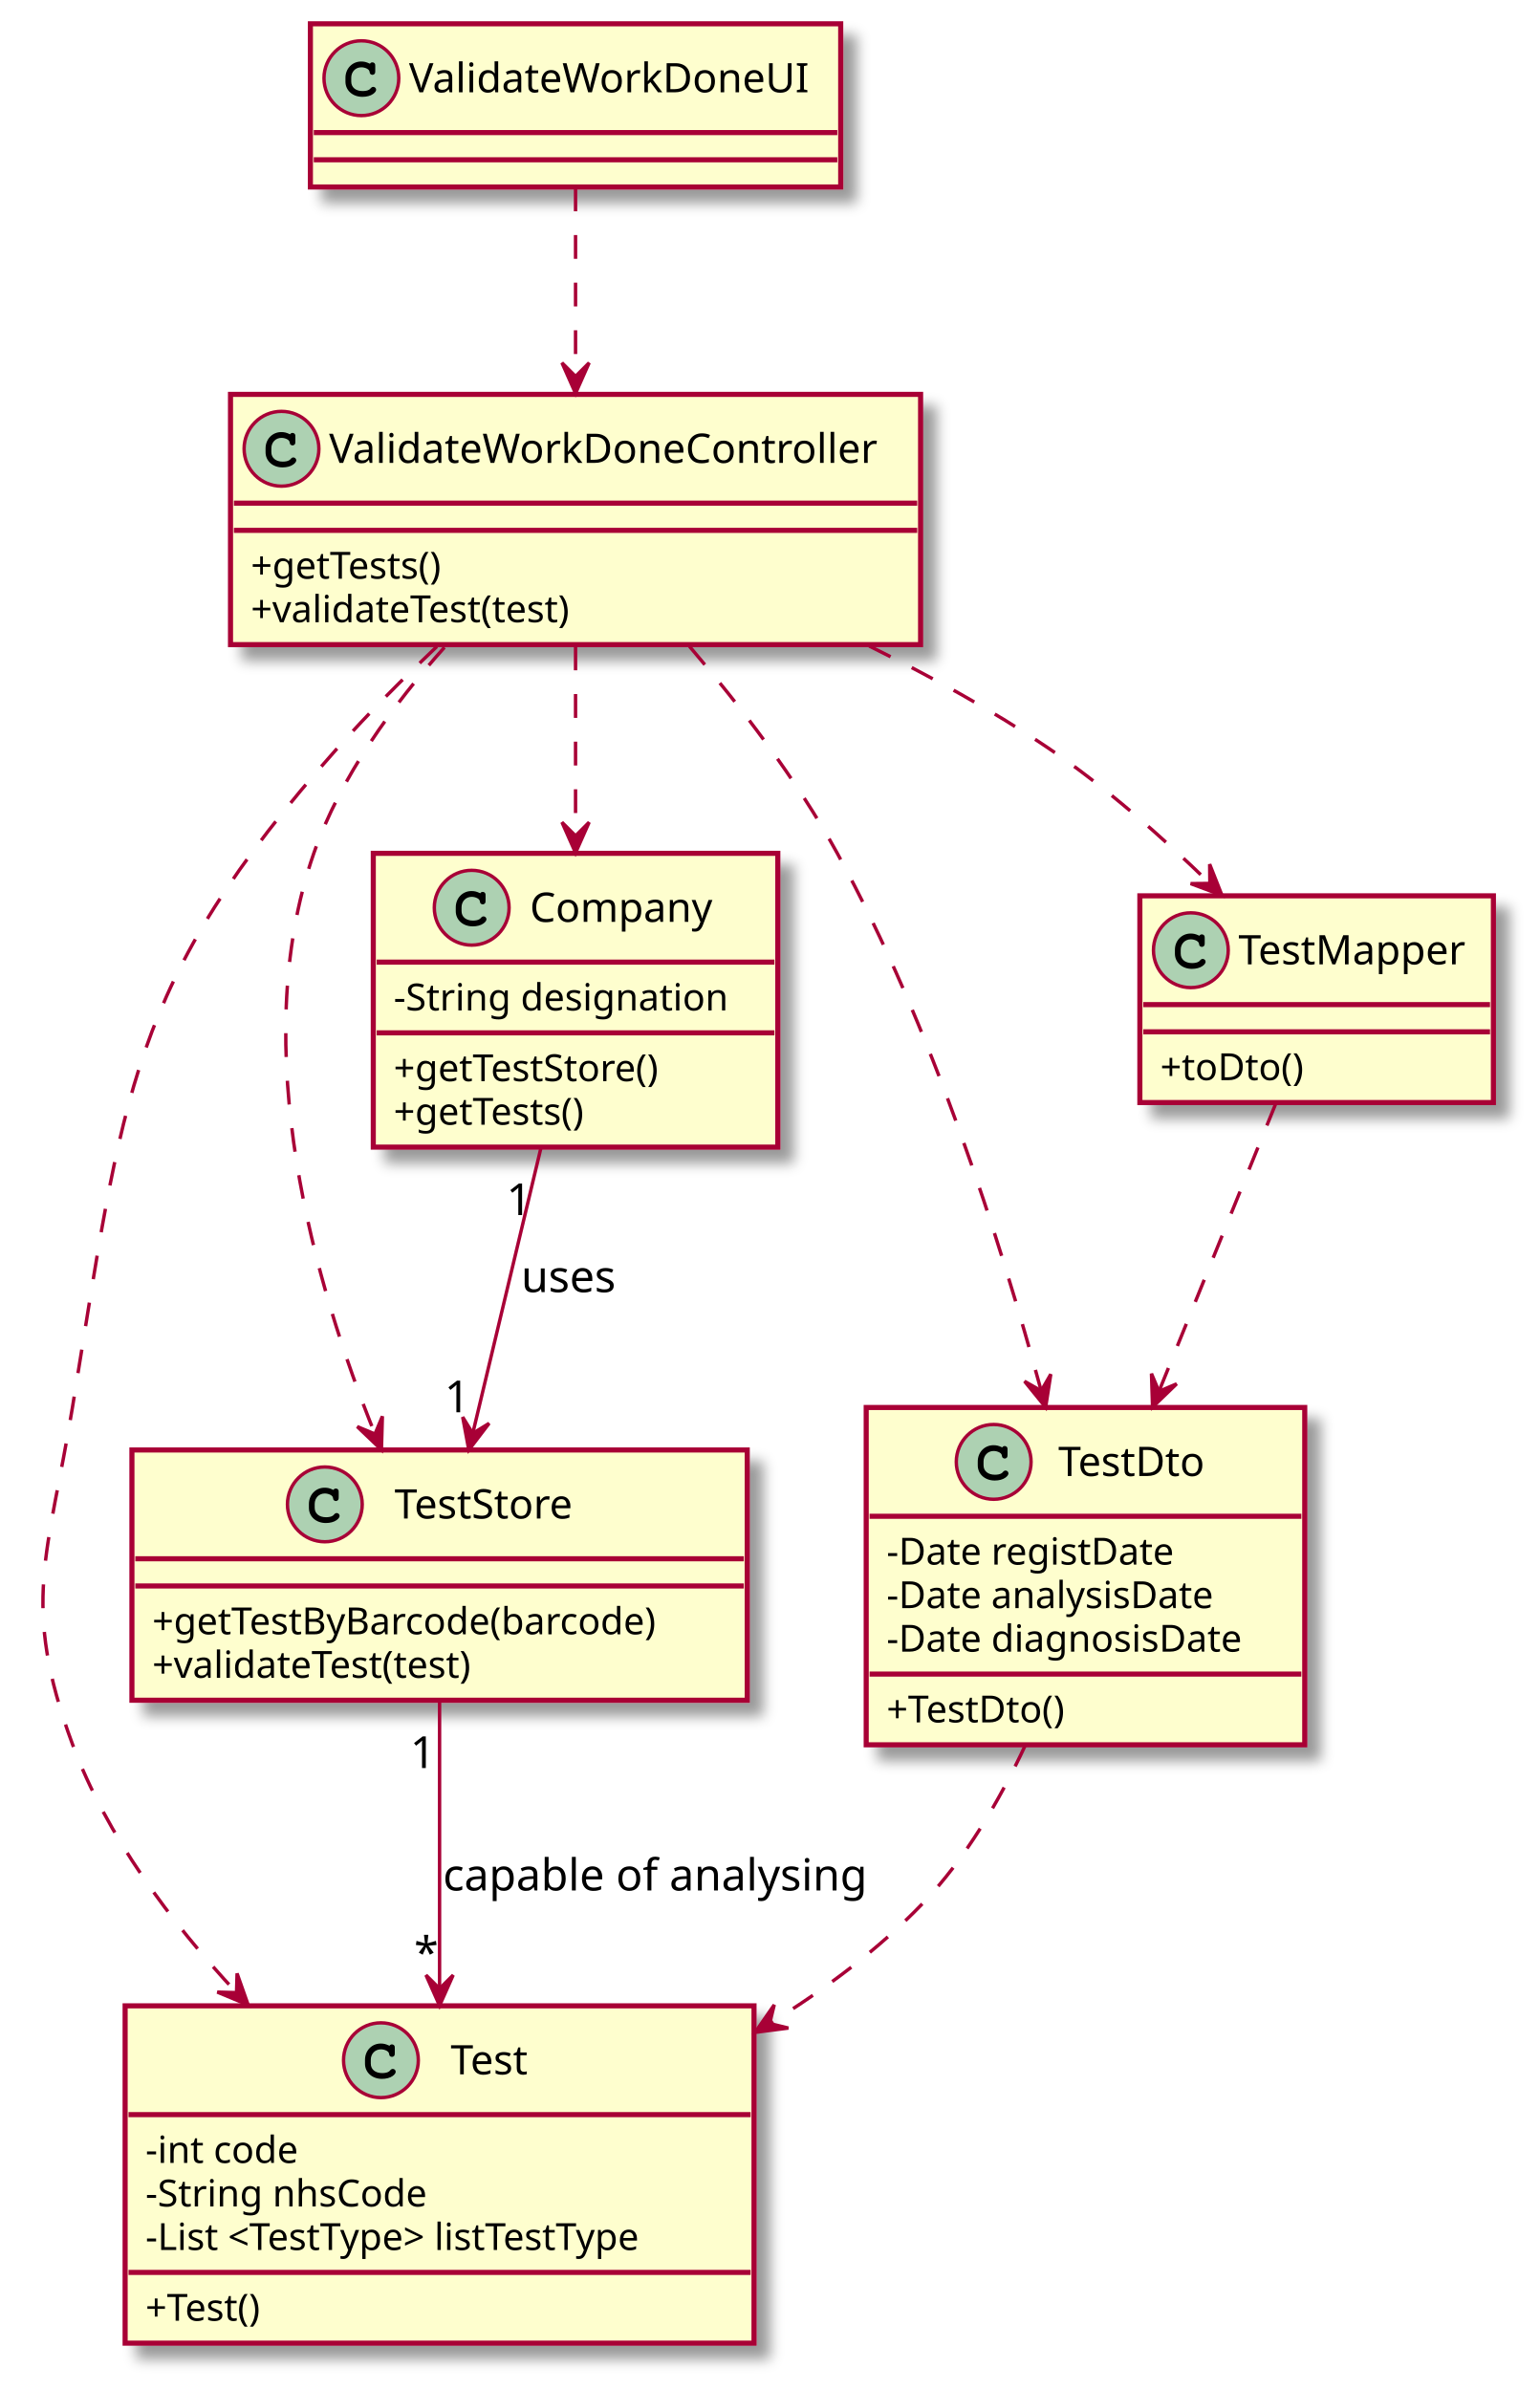
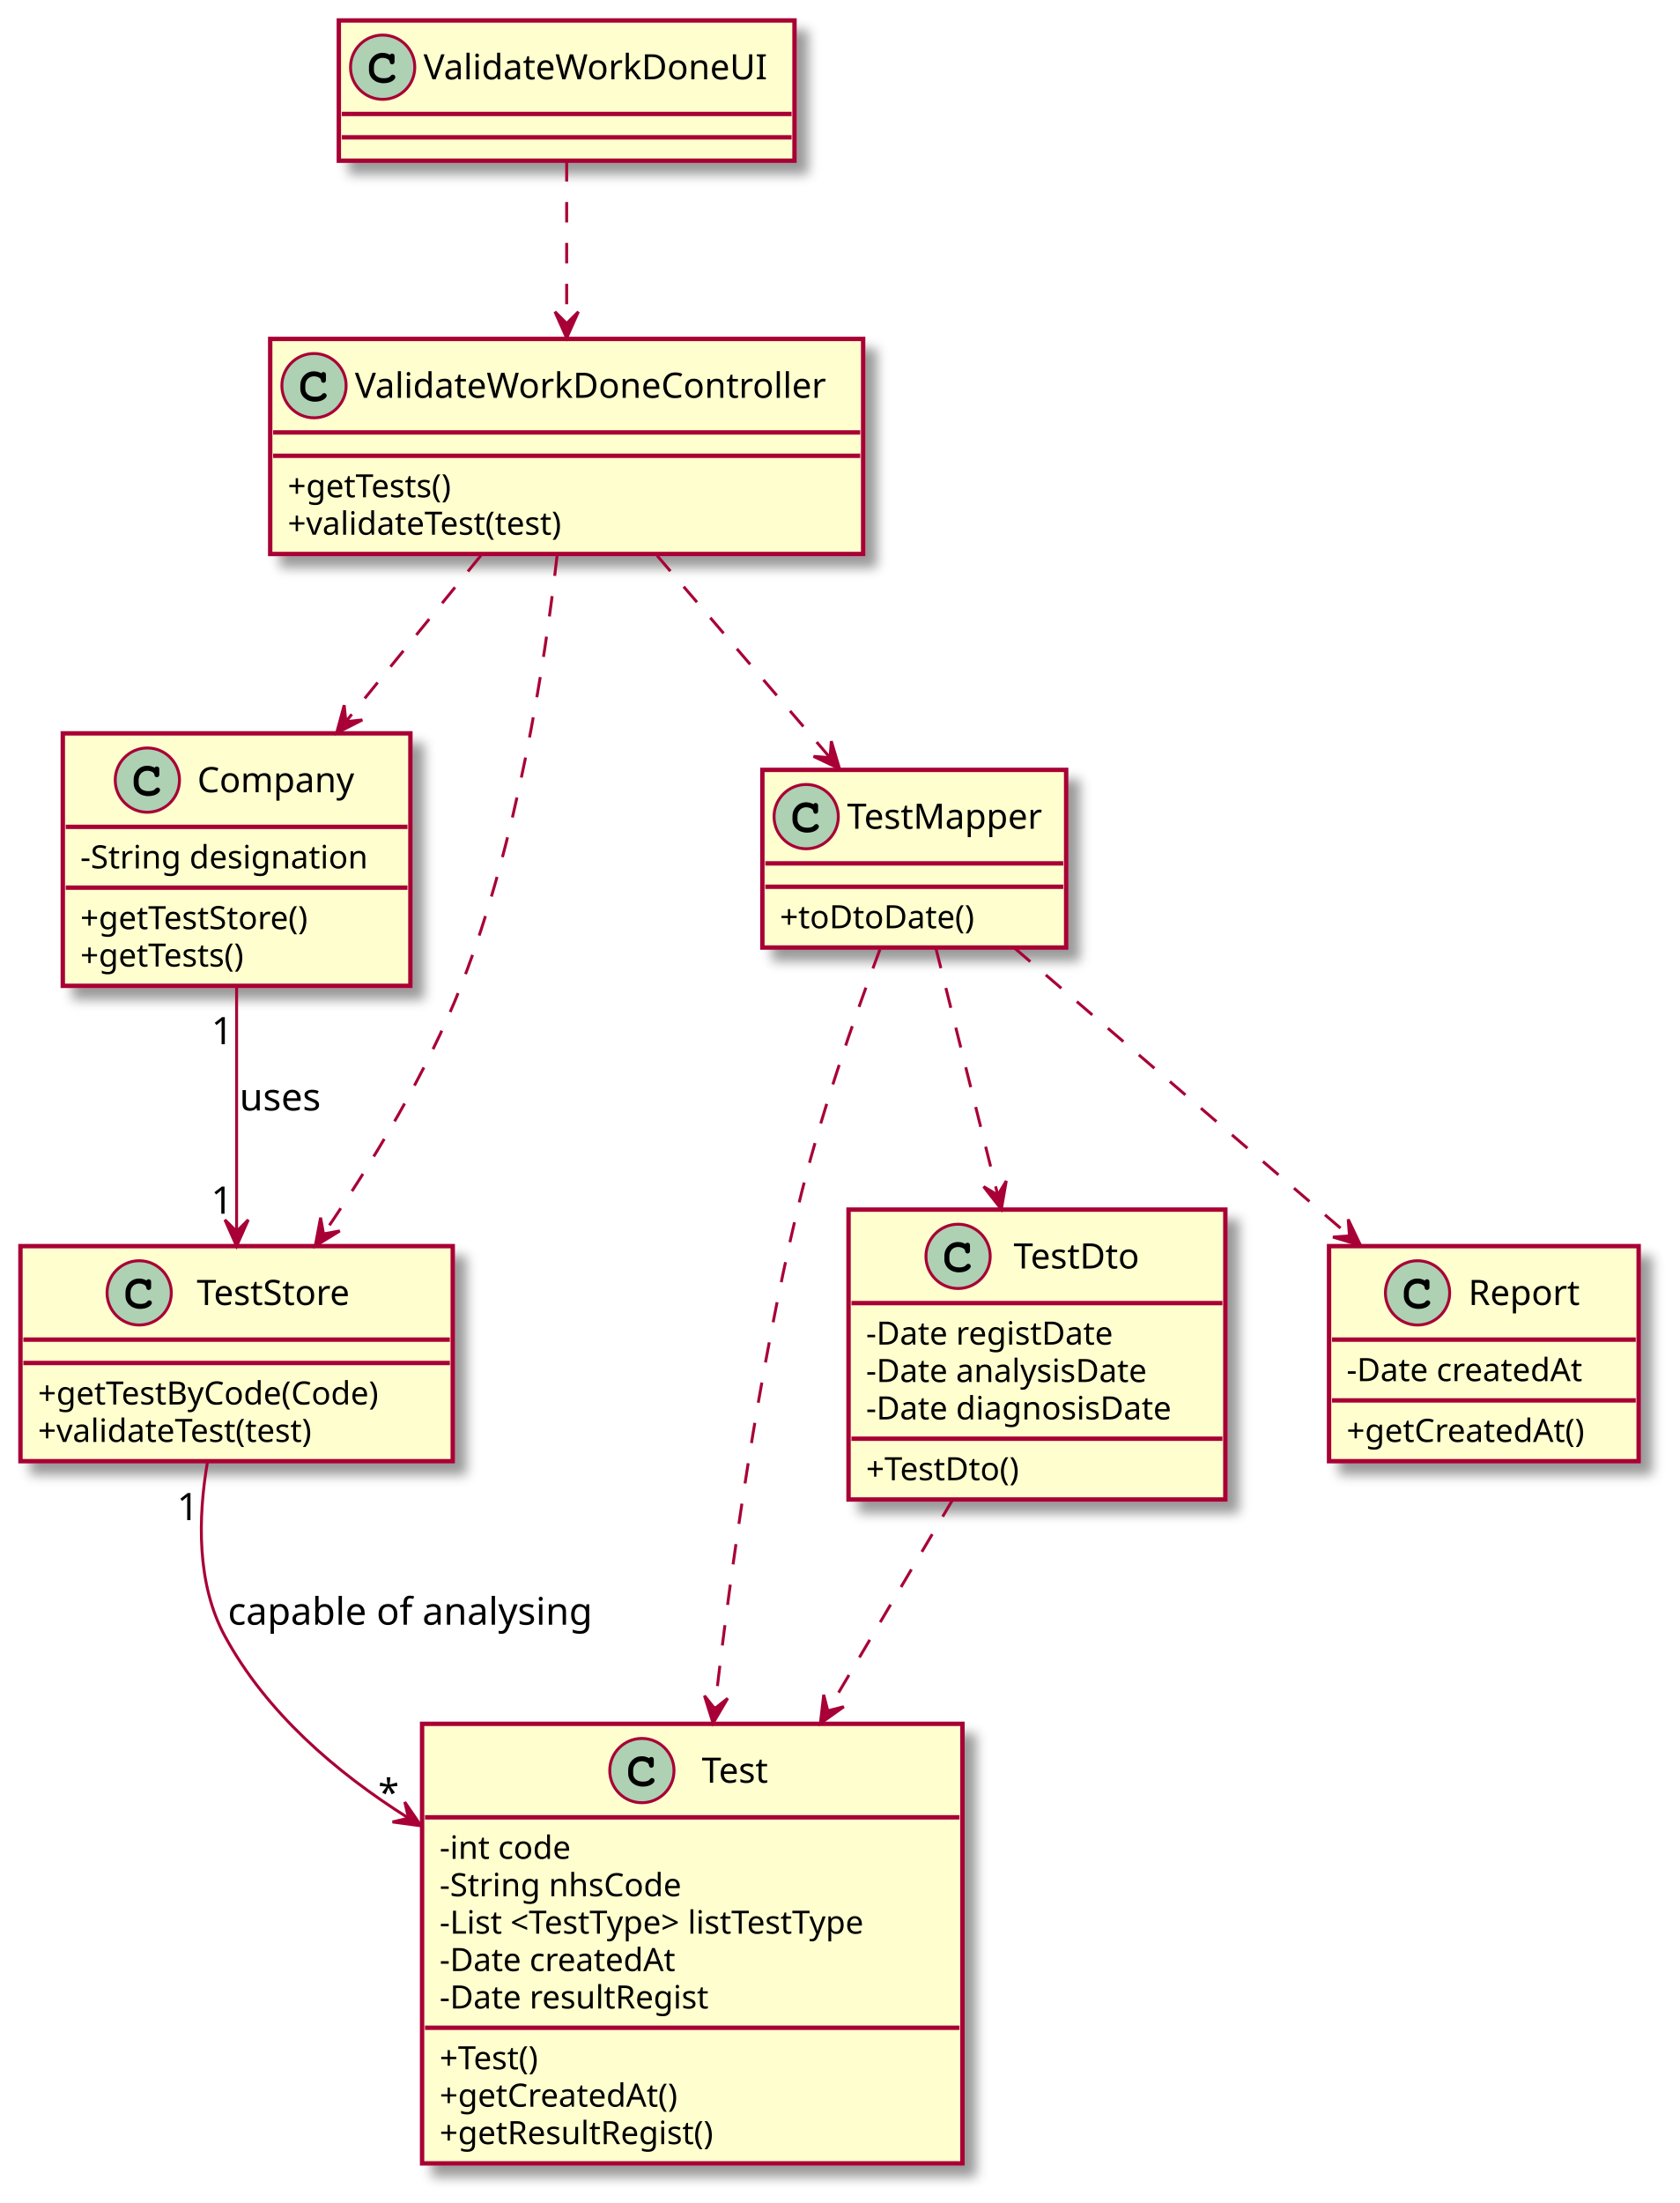
- <svg xmlns="http://www.w3.org/2000/svg" contentScriptType="application/ecmascript" contentStyleType="text/css" height="703px" preserveAspectRatio="none" style="width:453px;height:703px;background:#FFFFFF;" version="1.1" viewBox="0 0 453 703" width="453px" zoomAndPan="magnify">
+ <svg xmlns="http://www.w3.org/2000/svg" contentScriptType="application/ecmascript" contentStyleType="text/css" height="754px" preserveAspectRatio="none" style="width:575px;height:754px;background:#FFFFFF;" version="1.1" viewBox="0 0 575 754" width="575px" zoomAndPan="magnify">
  <defs>
-     <filter height="300%" id="f5a593q6m4ci5" width="300%" x="-1" y="-1">
+     <filter height="300%" id="fjktehwufck35" width="300%" x="-1" y="-1">
      <feGaussianBlur result="blurOut" stdDeviation="2.0" />
      <feColorMatrix in="blurOut" result="blurOut2" type="matrix" values="0 0 0 0 0 0 0 0 0 0 0 0 0 0 0 0 0 0 .4 0" />
      <feOffset dx="4.0" dy="4.0" in="blurOut2" result="blurOut3" />
      <feBlend in="SourceGraphic" in2="blurOut3" mode="normal" />
    </filter>
  </defs>
  <g>
-     <rect codeLine="3" fill="#FEFECE" filter="url(#f5a593q6m4ci5)" height="86.414" id="Company" style="stroke:#A80036;stroke-width:1.5;" width="119" x="109.806" y="251" />
-     <ellipse cx="138.756" cy="267" fill="#ADD1B2" rx="11" ry="11" style="stroke:#A80036;stroke-width:1.0;" />
-     <path d="M141.1,262.672 C140.162,262.234 139.569,262.094 138.694,262.094 C136.069,262.094 134.069,264.172 134.069,266.891 L134.069,268.016 C134.069,270.594 136.178,272.484 139.069,272.484 C140.287,272.484 141.444,272.188 142.194,271.641 C142.772,271.234 143.1,270.781 143.1,270.391 C143.1,269.938 142.709,269.547 142.24,269.547 C142.022,269.547 141.819,269.625 141.631,269.812 C141.178,270.297 141.178,270.297 140.99,270.391 C140.569,270.656 139.881,270.781 139.115,270.781 C137.069,270.781 135.772,269.688 135.772,267.984 L135.772,266.891 C135.772,265.109 137.022,263.797 138.756,263.797 C139.334,263.797 139.944,263.953 140.412,264.203 C140.897,264.484 141.069,264.703 141.162,265.109 C141.225,265.516 141.256,265.641 141.397,265.766 C141.537,265.906 141.772,266.016 141.99,266.016 C142.256,266.016 142.522,265.875 142.694,265.656 C142.803,265.5 142.834,265.312 142.834,264.891 L142.834,263.469 C142.834,263.031 142.819,262.906 142.725,262.75 C142.569,262.484 142.287,262.344 141.99,262.344 C141.694,262.344 141.49,262.438 141.272,262.75 L141.1,262.672 Z " fill="#000000" />
-     <text fill="#000000" font-family="sans-serif" font-size="12" lengthAdjust="spacing" textLength="56" x="155.856" y="271.154">Company</text>
-     <line style="stroke:#A80036;stroke-width:1.5;" x1="110.806" x2="227.806" y1="283" y2="283" />
-     <text fill="#000000" font-family="sans-serif" font-size="11" lengthAdjust="spacing" textLength="107" x="115.806" y="297.21">-String designation</text>
-     <line style="stroke:#A80036;stroke-width:1.5;" x1="110.806" x2="227.806" y1="303.805" y2="303.805" />
-     <text fill="#000000" font-family="sans-serif" font-size="11" lengthAdjust="spacing" textLength="92" x="115.806" y="318.015">+getTestStore()</text>
-     <text fill="#000000" font-family="sans-serif" font-size="11" lengthAdjust="spacing" textLength="67" x="115.806" y="330.82">+getTests()</text>
-     <rect codeLine="11" fill="#FEFECE" filter="url(#f5a593q6m4ci5)" height="99.219" id="Test" style="stroke:#A80036;stroke-width:1.5;" width="185" x="36.806" y="590" />
-     <ellipse cx="112.056" cy="606" fill="#ADD1B2" rx="11" ry="11" style="stroke:#A80036;stroke-width:1.0;" />
-     <path d="M114.4,601.672 C113.462,601.234 112.869,601.094 111.994,601.094 C109.369,601.094 107.369,603.172 107.369,605.891 L107.369,607.016 C107.369,609.594 109.478,611.484 112.369,611.484 C113.587,611.484 114.744,611.188 115.494,610.641 C116.072,610.234 116.4,609.781 116.4,609.391 C116.4,608.938 116.009,608.547 115.54,608.547 C115.322,608.547 115.119,608.625 114.931,608.812 C114.478,609.297 114.478,609.297 114.29,609.391 C113.869,609.656 113.181,609.781 112.415,609.781 C110.369,609.781 109.072,608.688 109.072,606.984 L109.072,605.891 C109.072,604.109 110.322,602.797 112.056,602.797 C112.634,602.797 113.244,602.953 113.712,603.203 C114.197,603.484 114.369,603.703 114.462,604.109 C114.525,604.516 114.556,604.641 114.697,604.766 C114.837,604.906 115.072,605.016 115.29,605.016 C115.556,605.016 115.822,604.875 115.994,604.656 C116.103,604.5 116.134,604.312 116.134,603.891 L116.134,602.469 C116.134,602.031 116.119,601.906 116.025,601.75 C115.869,601.484 115.587,601.344 115.29,601.344 C114.994,601.344 114.79,601.438 114.572,601.75 L114.4,601.672 Z " fill="#000000" />
-     <text fill="#000000" font-family="sans-serif" font-size="12" lengthAdjust="spacing" textLength="26" x="132.556" y="610.154">Test</text>
-     <line style="stroke:#A80036;stroke-width:1.5;" x1="37.806" x2="220.806" y1="622" y2="622" />
-     <text fill="#000000" font-family="sans-serif" font-size="11" lengthAdjust="spacing" textLength="50" x="42.806" y="636.21">-int code</text>
-     <text fill="#000000" font-family="sans-serif" font-size="11" lengthAdjust="spacing" textLength="91" x="42.806" y="649.015">-String nhsCode</text>
-     <text fill="#000000" font-family="sans-serif" font-size="11" lengthAdjust="spacing" textLength="173" x="42.806" y="661.82">-List &lt;TestType&gt; listTestType</text>
-     <line style="stroke:#A80036;stroke-width:1.5;" x1="37.806" x2="220.806" y1="668.414" y2="668.414" />
-     <text fill="#000000" font-family="sans-serif" font-size="11" lengthAdjust="spacing" textLength="42" x="42.806" y="682.625">+Test()</text>
-     <rect codeLine="18" fill="#FEFECE" filter="url(#f5a593q6m4ci5)" height="73.609" id="TestStore" style="stroke:#A80036;stroke-width:1.5;" width="181" x="38.806" y="426.5" />
-     <ellipse cx="95.556" cy="442.5" fill="#ADD1B2" rx="11" ry="11" style="stroke:#A80036;stroke-width:1.0;" />
-     <path d="M97.9,438.172 C96.962,437.734 96.369,437.594 95.494,437.594 C92.869,437.594 90.869,439.672 90.869,442.391 L90.869,443.516 C90.869,446.094 92.978,447.984 95.869,447.984 C97.087,447.984 98.244,447.688 98.994,447.141 C99.572,446.734 99.9,446.281 99.9,445.891 C99.9,445.438 99.509,445.047 99.04,445.047 C98.822,445.047 98.619,445.125 98.431,445.312 C97.978,445.797 97.978,445.797 97.79,445.891 C97.369,446.156 96.681,446.281 95.915,446.281 C93.869,446.281 92.572,445.188 92.572,443.484 L92.572,442.391 C92.572,440.609 93.822,439.297 95.556,439.297 C96.134,439.297 96.744,439.453 97.212,439.703 C97.697,439.984 97.869,440.203 97.962,440.609 C98.025,441.016 98.056,441.141 98.197,441.266 C98.337,441.406 98.572,441.516 98.79,441.516 C99.056,441.516 99.322,441.375 99.494,441.156 C99.603,441 99.634,440.812 99.634,440.391 L99.634,438.969 C99.634,438.531 99.619,438.406 99.525,438.25 C99.369,437.984 99.087,437.844 98.79,437.844 C98.494,437.844 98.29,437.938 98.072,438.25 L97.9,438.172 Z " fill="#000000" />
-     <text fill="#000000" font-family="sans-serif" font-size="12" lengthAdjust="spacing" textLength="59" x="116.056" y="446.654">TestStore</text>
-     <line style="stroke:#A80036;stroke-width:1.5;" x1="39.806" x2="218.806" y1="458.5" y2="458.5" />
-     <line style="stroke:#A80036;stroke-width:1.5;" x1="39.806" x2="218.806" y1="466.5" y2="466.5" />
-     <text fill="#000000" font-family="sans-serif" font-size="11" lengthAdjust="spacing" textLength="169" x="44.806" y="480.71">+getTestByBarcode(barcode)</text>
-     <text fill="#000000" font-family="sans-serif" font-size="11" lengthAdjust="spacing" textLength="110" x="44.806" y="493.515">+validateTest(test)</text>
-     <rect codeLine="24" fill="#FEFECE" filter="url(#f5a593q6m4ci5)" height="73.609" id="ValidateWorkDoneController" style="stroke:#A80036;stroke-width:1.5;" width="203" x="67.806" y="116" />
-     <ellipse cx="82.806" cy="132" fill="#ADD1B2" rx="11" ry="11" style="stroke:#A80036;stroke-width:1.0;" />
-     <path d="M85.15,127.672 C84.212,127.234 83.619,127.094 82.744,127.094 C80.119,127.094 78.119,129.172 78.119,131.891 L78.119,133.016 C78.119,135.594 80.228,137.484 83.119,137.484 C84.337,137.484 85.494,137.188 86.244,136.641 C86.822,136.234 87.15,135.781 87.15,135.391 C87.15,134.938 86.759,134.547 86.29,134.547 C86.072,134.547 85.869,134.625 85.681,134.812 C85.228,135.297 85.228,135.297 85.04,135.391 C84.619,135.656 83.931,135.781 83.165,135.781 C81.119,135.781 79.822,134.688 79.822,132.984 L79.822,131.891 C79.822,130.109 81.072,128.797 82.806,128.797 C83.384,128.797 83.994,128.953 84.462,129.203 C84.947,129.484 85.119,129.703 85.212,130.109 C85.275,130.516 85.306,130.641 85.447,130.766 C85.587,130.906 85.822,131.016 86.04,131.016 C86.306,131.016 86.572,130.875 86.744,130.656 C86.853,130.5 86.884,130.312 86.884,129.891 L86.884,128.469 C86.884,128.031 86.869,127.906 86.775,127.75 C86.619,127.484 86.337,127.344 86.04,127.344 C85.744,127.344 85.54,127.438 85.322,127.75 L85.15,127.672 Z " fill="#000000" />
-     <text fill="#000000" font-family="sans-serif" font-size="12" lengthAdjust="spacing" textLength="171" x="96.806" y="136.154">ValidateWorkDoneController</text>
-     <line style="stroke:#A80036;stroke-width:1.5;" x1="68.806" x2="269.806" y1="148" y2="148" />
-     <line style="stroke:#A80036;stroke-width:1.5;" x1="68.806" x2="269.806" y1="156" y2="156" />
-     <text fill="#000000" font-family="sans-serif" font-size="11" lengthAdjust="spacing" textLength="67" x="73.806" y="170.21">+getTests()</text>
-     <text fill="#000000" font-family="sans-serif" font-size="11" lengthAdjust="spacing" textLength="110" x="73.806" y="183.015">+validateTest(test)</text>
-     <rect codeLine="29" fill="#FEFECE" filter="url(#f5a593q6m4ci5)" height="48" id="ValidateWorkDoneUI" style="stroke:#A80036;stroke-width:1.5;" width="156" x="91.306" y="7" />
-     <ellipse cx="106.306" cy="23" fill="#ADD1B2" rx="11" ry="11" style="stroke:#A80036;stroke-width:1.0;" />
-     <path d="M108.65,18.672 C107.712,18.234 107.119,18.094 106.244,18.094 C103.619,18.094 101.619,20.172 101.619,22.891 L101.619,24.016 C101.619,26.594 103.728,28.484 106.619,28.484 C107.837,28.484 108.994,28.188 109.744,27.641 C110.322,27.234 110.65,26.781 110.65,26.391 C110.65,25.938 110.259,25.547 109.79,25.547 C109.572,25.547 109.369,25.625 109.181,25.812 C108.728,26.297 108.728,26.297 108.54,26.391 C108.119,26.656 107.431,26.781 106.665,26.781 C104.619,26.781 103.322,25.688 103.322,23.984 L103.322,22.891 C103.322,21.109 104.572,19.797 106.306,19.797 C106.884,19.797 107.494,19.953 107.962,20.203 C108.447,20.484 108.619,20.703 108.712,21.109 C108.775,21.516 108.806,21.641 108.947,21.766 C109.087,21.906 109.322,22.016 109.54,22.016 C109.806,22.016 110.072,21.875 110.244,21.656 C110.353,21.5 110.384,21.312 110.384,20.891 L110.384,19.469 C110.384,19.031 110.369,18.906 110.275,18.75 C110.119,18.484 109.837,18.344 109.54,18.344 C109.244,18.344 109.04,18.438 108.822,18.75 L108.65,18.672 Z " fill="#000000" />
-     <text fill="#000000" font-family="sans-serif" font-size="12" lengthAdjust="spacing" textLength="124" x="120.306" y="27.154">ValidateWorkDoneUI</text>
-     <line style="stroke:#A80036;stroke-width:1.5;" x1="92.306" x2="246.306" y1="39" y2="39" />
-     <line style="stroke:#A80036;stroke-width:1.5;" x1="92.306" x2="246.306" y1="47" y2="47" />
-     <rect codeLine="33" fill="#FEFECE" filter="url(#f5a593q6m4ci5)" height="60.805" id="TestMapper" style="stroke:#A80036;stroke-width:1.5;" width="104" x="335.306" y="263.5" />
-     <ellipse cx="350.306" cy="279.5" fill="#ADD1B2" rx="11" ry="11" style="stroke:#A80036;stroke-width:1.0;" />
-     <path d="M352.65,275.172 C351.712,274.734 351.119,274.594 350.244,274.594 C347.619,274.594 345.619,276.672 345.619,279.391 L345.619,280.516 C345.619,283.094 347.728,284.984 350.619,284.984 C351.837,284.984 352.994,284.688 353.744,284.141 C354.322,283.734 354.65,283.281 354.65,282.891 C354.65,282.438 354.259,282.047 353.791,282.047 C353.572,282.047 353.369,282.125 353.181,282.312 C352.728,282.797 352.728,282.797 352.541,282.891 C352.119,283.156 351.431,283.281 350.666,283.281 C348.619,283.281 347.322,282.188 347.322,280.484 L347.322,279.391 C347.322,277.609 348.572,276.297 350.306,276.297 C350.884,276.297 351.494,276.453 351.962,276.703 C352.447,276.984 352.619,277.203 352.712,277.609 C352.775,278.016 352.806,278.141 352.947,278.266 C353.087,278.406 353.322,278.516 353.541,278.516 C353.806,278.516 354.072,278.375 354.244,278.156 C354.353,278 354.384,277.812 354.384,277.391 L354.384,275.969 C354.384,275.531 354.369,275.406 354.275,275.25 C354.119,274.984 353.837,274.844 353.541,274.844 C353.244,274.844 353.041,274.938 352.822,275.25 L352.65,275.172 Z " fill="#000000" />
-     <text fill="#000000" font-family="sans-serif" font-size="12" lengthAdjust="spacing" textLength="72" x="364.306" y="283.654">TestMapper</text>
-     <line style="stroke:#A80036;stroke-width:1.5;" x1="336.306" x2="438.306" y1="295.5" y2="295.5" />
-     <line style="stroke:#A80036;stroke-width:1.5;" x1="336.306" x2="438.306" y1="303.5" y2="303.5" />
-     <text fill="#000000" font-family="sans-serif" font-size="11" lengthAdjust="spacing" textLength="48" x="341.306" y="317.71">+toDto()</text>
-     <rect codeLine="37" fill="#FEFECE" filter="url(#f5a593q6m4ci5)" height="99.219" id="TestDto" style="stroke:#A80036;stroke-width:1.5;" width="129" x="254.806" y="414" />
-     <ellipse cx="292.306" cy="430" fill="#ADD1B2" rx="11" ry="11" style="stroke:#A80036;stroke-width:1.0;" />
-     <path d="M294.65,425.672 C293.712,425.234 293.119,425.094 292.244,425.094 C289.619,425.094 287.619,427.172 287.619,429.891 L287.619,431.016 C287.619,433.594 289.728,435.484 292.619,435.484 C293.837,435.484 294.994,435.188 295.744,434.641 C296.322,434.234 296.65,433.781 296.65,433.391 C296.65,432.938 296.259,432.547 295.791,432.547 C295.572,432.547 295.369,432.625 295.181,432.812 C294.728,433.297 294.728,433.297 294.541,433.391 C294.119,433.656 293.431,433.781 292.666,433.781 C290.619,433.781 289.322,432.688 289.322,430.984 L289.322,429.891 C289.322,428.109 290.572,426.797 292.306,426.797 C292.884,426.797 293.494,426.953 293.962,427.203 C294.447,427.484 294.619,427.703 294.712,428.109 C294.775,428.516 294.806,428.641 294.947,428.766 C295.087,428.906 295.322,429.016 295.541,429.016 C295.806,429.016 296.072,428.875 296.244,428.656 C296.353,428.5 296.384,428.312 296.384,427.891 L296.384,426.469 C296.384,426.031 296.369,425.906 296.275,425.75 C296.119,425.484 295.837,425.344 295.541,425.344 C295.244,425.344 295.041,425.438 294.822,425.75 L294.65,425.672 Z " fill="#000000" />
-     <text fill="#000000" font-family="sans-serif" font-size="12" lengthAdjust="spacing" textLength="47" x="311.306" y="434.154">TestDto</text>
-     <line style="stroke:#A80036;stroke-width:1.5;" x1="255.806" x2="382.806" y1="446" y2="446" />
-     <text fill="#000000" font-family="sans-serif" font-size="11" lengthAdjust="spacing" textLength="96" x="260.806" y="460.21">-Date registDate</text>
-     <text fill="#000000" font-family="sans-serif" font-size="11" lengthAdjust="spacing" textLength="110" x="260.806" y="473.015">-Date analysisDate</text>
-     <text fill="#000000" font-family="sans-serif" font-size="11" lengthAdjust="spacing" textLength="117" x="260.806" y="485.82">-Date diagnosisDate</text>
-     <line style="stroke:#A80036;stroke-width:1.5;" x1="255.806" x2="382.806" y1="492.414" y2="492.414" />
-     <text fill="#000000" font-family="sans-serif" font-size="11" lengthAdjust="spacing" textLength="62" x="260.806" y="506.625">+TestDto()</text>
-     <path codeLine="45" d="M169.306,55.137 C169.306,70.825 169.306,92.003 169.306,110.555 " fill="none" id="ValidateWorkDoneUI-to-ValidateWorkDoneController" style="stroke:#A80036;stroke-width:1.0;stroke-dasharray:7.0,7.0;" />
-     <polygon fill="#A80036" points="169.306,115.711,173.306,106.711,169.306,110.711,165.306,106.711,169.306,115.711" style="stroke:#A80036;stroke-width:1.0;" />
-     <path codeLine="46" d="M130.743,190.416 C115.683,207.235 100.163,228.464 92.306,251 C72.295,308.394 92.787,378.48 110.304,421.805 " fill="none" id="ValidateWorkDoneController-to-TestStore" style="stroke:#A80036;stroke-width:1.0;stroke-dasharray:7.0,7.0;" />
-     <polygon fill="#A80036" points="112.205,426.432,112.485,416.587,110.305,421.807,105.085,419.627,112.205,426.432" style="stroke:#A80036;stroke-width:1.0;" />
-     <path codeLine="47" d="M169.306,190.158 C169.306,207.142 169.306,227.609 169.306,245.797 " fill="none" id="ValidateWorkDoneController-to-Company" style="stroke:#A80036;stroke-width:1.0;stroke-dasharray:7.0,7.0;" />
-     <polygon fill="#A80036" points="169.306,250.861,173.306,241.861,169.306,245.861,165.306,241.861,169.306,250.861" style="stroke:#A80036;stroke-width:1.0;" />
-     <path codeLine="48" d="M255.713,190.032 C273.658,198.877 292.041,209.001 308.306,220 C325.132,231.379 341.922,246.268 355.669,259.629 " fill="none" id="ValidateWorkDoneController-to-TestMapper" style="stroke:#A80036;stroke-width:1.0;stroke-dasharray:7.0,7.0;" />
-     <polygon fill="#A80036" points="359.463,263.353,355.842,254.194,355.895,259.851,350.238,259.903,359.463,263.353" style="stroke:#A80036;stroke-width:1.0;" />
-     <path codeLine="49" d="M202.83,190.133 C217.67,207.544 234.416,229.32 246.306,251 C274.095,301.667 294.238,364.871 306.238,408.93 " fill="none" id="ValidateWorkDoneController-to-TestDto" style="stroke:#A80036;stroke-width:1.0;stroke-dasharray:7.0,7.0;" />
-     <polygon fill="#A80036" points="307.589,413.937,309.106,404.206,306.286,409.11,301.382,406.29,307.589,413.937" style="stroke:#A80036;stroke-width:1.0;" />
-     <path codeLine="50" d="M128.495,190.182 C118.601,199.567 108.294,209.887 99.306,220 C37.572,289.462 36.361,322.297 21.306,414 C14.178,457.419 6,471.748 21.306,513 C31.379,540.147 50.246,565.361 69.427,585.96 " fill="none" id="ValidateWorkDoneController-to-Test" style="stroke:#A80036;stroke-width:1.0;stroke-dasharray:7.0,7.0;" />
-     <polygon fill="#A80036" points="73.01,589.752,69.736,580.463,69.576,586.118,63.921,585.958,73.01,589.752" style="stroke:#A80036;stroke-width:1.0;" />
-     <path codeLine="51" d="M375.305,324.56 C365.826,347.91 352.349,381.108 340.991,409.084 " fill="none" id="TestMapper-to-TestDto" style="stroke:#A80036;stroke-width:1.0;stroke-dasharray:7.0,7.0;" />
-     <polygon fill="#A80036" points="339.042,413.884,346.135,407.05,340.924,409.251,338.723,404.04,339.042,413.884" style="stroke:#A80036;stroke-width:1.0;" />
-     <path codeLine="52" d="M301.656,513.258 C294.102,529.475 284.038,546.757 271.306,560 C258.457,573.364 242.83,585.044 226.702,595.024 " fill="none" id="TestDto-to-Test" style="stroke:#A80036;stroke-width:1.0;stroke-dasharray:7.0,7.0;" />
-     <polygon fill="#A80036" points="222.141,597.794,231.91,596.54,226.415,595.198,227.757,589.703,222.141,597.794" style="stroke:#A80036;stroke-width:1.0;" />
-     <path codeLine="53" d="M129.306,500.553 C129.306,524.917 129.306,557.513 129.306,584.902 " fill="none" id="TestStore-to-Test" style="stroke:#A80036;stroke-width:1.0;" />
-     <polygon fill="#A80036" points="129.306,589.952,133.306,580.952,129.306,584.952,125.306,580.952,129.306,589.952" style="stroke:#A80036;stroke-width:1.0;" />
-     <text fill="#000000" font-family="sans-serif" font-size="13" lengthAdjust="spacing" textLength="132" x="130.306" y="556.067">capable of analysing</text>
-     <text fill="#000000" font-family="sans-serif" font-size="13" lengthAdjust="spacing" textLength="8" x="120.644" y="520.042">1</text>
-     <text fill="#000000" font-family="sans-serif" font-size="13" lengthAdjust="spacing" textLength="7" x="121.814" y="578.99">*</text>
-     <path codeLine="54" d="M159.212,337.267 C153.05,363.071 145.21,395.903 139.103,421.476 " fill="none" id="Company-to-TestStore" style="stroke:#A80036;stroke-width:1.0;" />
-     <polygon fill="#A80036" points="137.905,426.49,143.887,418.665,139.067,421.627,136.105,416.807,137.905,426.49" style="stroke:#A80036;stroke-width:1.0;" />
-     <text fill="#000000" font-family="sans-serif" font-size="13" lengthAdjust="spacing" textLength="30" x="153.306" y="380.067">uses</text>
-     <text fill="#000000" font-family="sans-serif" font-size="13" lengthAdjust="spacing" textLength="8" x="148.966" y="357.402">1</text>
-     <text fill="#000000" font-family="sans-serif" font-size="13" lengthAdjust="spacing" textLength="8" x="130.753" y="415.399">1</text>
+     <rect codeLine="3" fill="#FEFECE" filter="url(#fjktehwufck35)" height="86.414" id="Company" style="stroke:#A80036;stroke-width:1.5;" width="119" x="21.5" y="251" />
+     <ellipse cx="50.45" cy="267" fill="#ADD1B2" rx="11" ry="11" style="stroke:#A80036;stroke-width:1.0;" />
+     <path d="M52.794,262.672 C51.856,262.234 51.263,262.094 50.388,262.094 C47.763,262.094 45.763,264.172 45.763,266.891 L45.763,268.016 C45.763,270.594 47.872,272.484 50.763,272.484 C51.981,272.484 53.138,272.188 53.888,271.641 C54.466,271.234 54.794,270.781 54.794,270.391 C54.794,269.938 54.403,269.547 53.934,269.547 C53.716,269.547 53.513,269.625 53.325,269.812 C52.872,270.297 52.872,270.297 52.684,270.391 C52.263,270.656 51.575,270.781 50.809,270.781 C48.763,270.781 47.466,269.688 47.466,267.984 L47.466,266.891 C47.466,265.109 48.716,263.797 50.45,263.797 C51.028,263.797 51.638,263.953 52.106,264.203 C52.591,264.484 52.763,264.703 52.856,265.109 C52.919,265.516 52.95,265.641 53.091,265.766 C53.231,265.906 53.466,266.016 53.684,266.016 C53.95,266.016 54.216,265.875 54.388,265.656 C54.497,265.5 54.528,265.312 54.528,264.891 L54.528,263.469 C54.528,263.031 54.513,262.906 54.419,262.75 C54.263,262.484 53.981,262.344 53.684,262.344 C53.388,262.344 53.184,262.438 52.966,262.75 L52.794,262.672 Z " fill="#000000" />
+     <text fill="#000000" font-family="sans-serif" font-size="12" lengthAdjust="spacing" textLength="56" x="67.55" y="271.154">Company</text>
+     <line style="stroke:#A80036;stroke-width:1.5;" x1="22.5" x2="139.5" y1="283" y2="283" />
+     <text fill="#000000" font-family="sans-serif" font-size="11" lengthAdjust="spacing" textLength="107" x="27.5" y="297.21">-String designation</text>
+     <line style="stroke:#A80036;stroke-width:1.5;" x1="22.5" x2="139.5" y1="303.805" y2="303.805" />
+     <text fill="#000000" font-family="sans-serif" font-size="11" lengthAdjust="spacing" textLength="92" x="27.5" y="318.015">+getTestStore()</text>
+     <text fill="#000000" font-family="sans-serif" font-size="11" lengthAdjust="spacing" textLength="67" x="27.5" y="330.82">+getTests()</text>
+     <rect codeLine="11" fill="#FEFECE" filter="url(#fjktehwufck35)" height="150.438" id="Test" style="stroke:#A80036;stroke-width:1.5;" width="185" x="144.5" y="590" />
+     <ellipse cx="219.75" cy="606" fill="#ADD1B2" rx="11" ry="11" style="stroke:#A80036;stroke-width:1.0;" />
+     <path d="M222.094,601.672 C221.156,601.234 220.562,601.094 219.688,601.094 C217.062,601.094 215.062,603.172 215.062,605.891 L215.062,607.016 C215.062,609.594 217.172,611.484 220.062,611.484 C221.281,611.484 222.438,611.188 223.188,610.641 C223.766,610.234 224.094,609.781 224.094,609.391 C224.094,608.938 223.703,608.547 223.234,608.547 C223.016,608.547 222.812,608.625 222.625,608.812 C222.172,609.297 222.172,609.297 221.984,609.391 C221.562,609.656 220.875,609.781 220.109,609.781 C218.062,609.781 216.766,608.688 216.766,606.984 L216.766,605.891 C216.766,604.109 218.016,602.797 219.75,602.797 C220.328,602.797 220.938,602.953 221.406,603.203 C221.891,603.484 222.062,603.703 222.156,604.109 C222.219,604.516 222.25,604.641 222.391,604.766 C222.531,604.906 222.766,605.016 222.984,605.016 C223.25,605.016 223.516,604.875 223.688,604.656 C223.797,604.5 223.828,604.312 223.828,603.891 L223.828,602.469 C223.828,602.031 223.812,601.906 223.719,601.75 C223.562,601.484 223.281,601.344 222.984,601.344 C222.688,601.344 222.484,601.438 222.266,601.75 L222.094,601.672 Z " fill="#000000" />
+     <text fill="#000000" font-family="sans-serif" font-size="12" lengthAdjust="spacing" textLength="26" x="240.25" y="610.154">Test</text>
+     <line style="stroke:#A80036;stroke-width:1.5;" x1="145.5" x2="328.5" y1="622" y2="622" />
+     <text fill="#000000" font-family="sans-serif" font-size="11" lengthAdjust="spacing" textLength="50" x="150.5" y="636.21">-int code</text>
+     <text fill="#000000" font-family="sans-serif" font-size="11" lengthAdjust="spacing" textLength="91" x="150.5" y="649.015">-String nhsCode</text>
+     <text fill="#000000" font-family="sans-serif" font-size="11" lengthAdjust="spacing" textLength="173" x="150.5" y="661.82">-List &lt;TestType&gt; listTestType</text>
+     <text fill="#000000" font-family="sans-serif" font-size="11" lengthAdjust="spacing" textLength="92" x="150.5" y="674.625">-Date createdAt</text>
+     <text fill="#000000" font-family="sans-serif" font-size="11" lengthAdjust="spacing" textLength="103" x="150.5" y="687.429">-Date resultRegist</text>
+     <line style="stroke:#A80036;stroke-width:1.5;" x1="145.5" x2="328.5" y1="694.023" y2="694.023" />
+     <text fill="#000000" font-family="sans-serif" font-size="11" lengthAdjust="spacing" textLength="42" x="150.5" y="708.234">+Test()</text>
+     <text fill="#000000" font-family="sans-serif" font-size="11" lengthAdjust="spacing" textLength="94" x="150.5" y="721.039">+getCreatedAt()</text>
+     <text fill="#000000" font-family="sans-serif" font-size="11" lengthAdjust="spacing" textLength="106" x="150.5" y="733.843">+getResultRegist()</text>
+     <rect codeLine="22" fill="#FEFECE" filter="url(#fjktehwufck35)" height="73.609" id="TestStore" style="stroke:#A80036;stroke-width:1.5;" width="148" x="7" y="426.5" />
+     <ellipse cx="47.65" cy="442.5" fill="#ADD1B2" rx="11" ry="11" style="stroke:#A80036;stroke-width:1.0;" />
+     <path d="M49.994,438.172 C49.056,437.734 48.462,437.594 47.587,437.594 C44.962,437.594 42.962,439.672 42.962,442.391 L42.962,443.516 C42.962,446.094 45.072,447.984 47.962,447.984 C49.181,447.984 50.337,447.688 51.087,447.141 C51.666,446.734 51.994,446.281 51.994,445.891 C51.994,445.438 51.603,445.047 51.134,445.047 C50.916,445.047 50.712,445.125 50.525,445.312 C50.072,445.797 50.072,445.797 49.884,445.891 C49.462,446.156 48.775,446.281 48.009,446.281 C45.962,446.281 44.666,445.188 44.666,443.484 L44.666,442.391 C44.666,440.609 45.916,439.297 47.65,439.297 C48.228,439.297 48.837,439.453 49.306,439.703 C49.791,439.984 49.962,440.203 50.056,440.609 C50.119,441.016 50.15,441.141 50.291,441.266 C50.431,441.406 50.666,441.516 50.884,441.516 C51.15,441.516 51.416,441.375 51.587,441.156 C51.697,441 51.728,440.812 51.728,440.391 L51.728,438.969 C51.728,438.531 51.712,438.406 51.619,438.25 C51.462,437.984 51.181,437.844 50.884,437.844 C50.587,437.844 50.384,437.938 50.166,438.25 L49.994,438.172 Z " fill="#000000" />
+     <text fill="#000000" font-family="sans-serif" font-size="12" lengthAdjust="spacing" textLength="59" x="67.35" y="446.654">TestStore</text>
+     <line style="stroke:#A80036;stroke-width:1.5;" x1="8" x2="154" y1="458.5" y2="458.5" />
+     <line style="stroke:#A80036;stroke-width:1.5;" x1="8" x2="154" y1="466.5" y2="466.5" />
+     <text fill="#000000" font-family="sans-serif" font-size="11" lengthAdjust="spacing" textLength="136" x="13" y="480.71">+getTestByCode(Code)</text>
+     <text fill="#000000" font-family="sans-serif" font-size="11" lengthAdjust="spacing" textLength="110" x="13" y="493.515">+validateTest(test)</text>
+     <rect codeLine="28" fill="#FEFECE" filter="url(#fjktehwufck35)" height="73.609" id="ValidateWorkDoneController" style="stroke:#A80036;stroke-width:1.5;" width="203" x="92.5" y="116" />
+     <ellipse cx="107.5" cy="132" fill="#ADD1B2" rx="11" ry="11" style="stroke:#A80036;stroke-width:1.0;" />
+     <path d="M109.844,127.672 C108.906,127.234 108.312,127.094 107.438,127.094 C104.812,127.094 102.812,129.172 102.812,131.891 L102.812,133.016 C102.812,135.594 104.922,137.484 107.812,137.484 C109.031,137.484 110.188,137.188 110.938,136.641 C111.516,136.234 111.844,135.781 111.844,135.391 C111.844,134.938 111.453,134.547 110.984,134.547 C110.766,134.547 110.562,134.625 110.375,134.812 C109.922,135.297 109.922,135.297 109.734,135.391 C109.312,135.656 108.625,135.781 107.859,135.781 C105.812,135.781 104.516,134.688 104.516,132.984 L104.516,131.891 C104.516,130.109 105.766,128.797 107.5,128.797 C108.078,128.797 108.688,128.953 109.156,129.203 C109.641,129.484 109.812,129.703 109.906,130.109 C109.969,130.516 110,130.641 110.141,130.766 C110.281,130.906 110.516,131.016 110.734,131.016 C111,131.016 111.266,130.875 111.438,130.656 C111.547,130.5 111.578,130.312 111.578,129.891 L111.578,128.469 C111.578,128.031 111.562,127.906 111.469,127.75 C111.312,127.484 111.031,127.344 110.734,127.344 C110.438,127.344 110.234,127.438 110.016,127.75 L109.844,127.672 Z " fill="#000000" />
+     <text fill="#000000" font-family="sans-serif" font-size="12" lengthAdjust="spacing" textLength="171" x="121.5" y="136.154">ValidateWorkDoneController</text>
+     <line style="stroke:#A80036;stroke-width:1.5;" x1="93.5" x2="294.5" y1="148" y2="148" />
+     <line style="stroke:#A80036;stroke-width:1.5;" x1="93.5" x2="294.5" y1="156" y2="156" />
+     <text fill="#000000" font-family="sans-serif" font-size="11" lengthAdjust="spacing" textLength="67" x="98.5" y="170.21">+getTests()</text>
+     <text fill="#000000" font-family="sans-serif" font-size="11" lengthAdjust="spacing" textLength="110" x="98.5" y="183.015">+validateTest(test)</text>
+     <rect codeLine="33" fill="#FEFECE" filter="url(#fjktehwufck35)" height="48" id="ValidateWorkDoneUI" style="stroke:#A80036;stroke-width:1.5;" width="156" x="116" y="7" />
+     <ellipse cx="131" cy="23" fill="#ADD1B2" rx="11" ry="11" style="stroke:#A80036;stroke-width:1.0;" />
+     <path d="M133.344,18.672 C132.406,18.234 131.812,18.094 130.938,18.094 C128.312,18.094 126.312,20.172 126.312,22.891 L126.312,24.016 C126.312,26.594 128.422,28.484 131.312,28.484 C132.531,28.484 133.688,28.188 134.438,27.641 C135.016,27.234 135.344,26.781 135.344,26.391 C135.344,25.938 134.953,25.547 134.484,25.547 C134.266,25.547 134.062,25.625 133.875,25.812 C133.422,26.297 133.422,26.297 133.234,26.391 C132.812,26.656 132.125,26.781 131.359,26.781 C129.312,26.781 128.016,25.688 128.016,23.984 L128.016,22.891 C128.016,21.109 129.266,19.797 131,19.797 C131.578,19.797 132.188,19.953 132.656,20.203 C133.141,20.484 133.312,20.703 133.406,21.109 C133.469,21.516 133.5,21.641 133.641,21.766 C133.781,21.906 134.016,22.016 134.234,22.016 C134.5,22.016 134.766,21.875 134.938,21.656 C135.047,21.5 135.078,21.312 135.078,20.891 L135.078,19.469 C135.078,19.031 135.062,18.906 134.969,18.75 C134.812,18.484 134.531,18.344 134.234,18.344 C133.938,18.344 133.734,18.438 133.516,18.75 L133.344,18.672 Z " fill="#000000" />
+     <text fill="#000000" font-family="sans-serif" font-size="12" lengthAdjust="spacing" textLength="124" x="145" y="27.154">ValidateWorkDoneUI</text>
+     <line style="stroke:#A80036;stroke-width:1.5;" x1="117" x2="271" y1="39" y2="39" />
+     <line style="stroke:#A80036;stroke-width:1.5;" x1="117" x2="271" y1="47" y2="47" />
+     <rect codeLine="37" fill="#FEFECE" filter="url(#fjktehwufck35)" height="60.805" id="TestMapper" style="stroke:#A80036;stroke-width:1.5;" width="104" x="261" y="263.5" />
+     <ellipse cx="276" cy="279.5" fill="#ADD1B2" rx="11" ry="11" style="stroke:#A80036;stroke-width:1.0;" />
+     <path d="M278.344,275.172 C277.406,274.734 276.812,274.594 275.938,274.594 C273.312,274.594 271.312,276.672 271.312,279.391 L271.312,280.516 C271.312,283.094 273.422,284.984 276.312,284.984 C277.531,284.984 278.688,284.688 279.438,284.141 C280.016,283.734 280.344,283.281 280.344,282.891 C280.344,282.438 279.953,282.047 279.484,282.047 C279.266,282.047 279.062,282.125 278.875,282.312 C278.422,282.797 278.422,282.797 278.234,282.891 C277.812,283.156 277.125,283.281 276.359,283.281 C274.312,283.281 273.016,282.188 273.016,280.484 L273.016,279.391 C273.016,277.609 274.266,276.297 276,276.297 C276.578,276.297 277.188,276.453 277.656,276.703 C278.141,276.984 278.312,277.203 278.406,277.609 C278.469,278.016 278.5,278.141 278.641,278.266 C278.781,278.406 279.016,278.516 279.234,278.516 C279.5,278.516 279.766,278.375 279.938,278.156 C280.047,278 280.078,277.812 280.078,277.391 L280.078,275.969 C280.078,275.531 280.062,275.406 279.969,275.25 C279.812,274.984 279.531,274.844 279.234,274.844 C278.938,274.844 278.734,274.938 278.516,275.25 L278.344,275.172 Z " fill="#000000" />
+     <text fill="#000000" font-family="sans-serif" font-size="12" lengthAdjust="spacing" textLength="72" x="290" y="283.654">TestMapper</text>
+     <line style="stroke:#A80036;stroke-width:1.5;" x1="262" x2="364" y1="295.5" y2="295.5" />
+     <line style="stroke:#A80036;stroke-width:1.5;" x1="262" x2="364" y1="303.5" y2="303.5" />
+     <text fill="#000000" font-family="sans-serif" font-size="11" lengthAdjust="spacing" textLength="76" x="267" y="317.71">+toDtoDate()</text>
+     <rect codeLine="41" fill="#FEFECE" filter="url(#fjktehwufck35)" height="99.219" id="TestDto" style="stroke:#A80036;stroke-width:1.5;" width="129" x="290.5" y="414" />
+     <ellipse cx="328" cy="430" fill="#ADD1B2" rx="11" ry="11" style="stroke:#A80036;stroke-width:1.0;" />
+     <path d="M330.344,425.672 C329.406,425.234 328.812,425.094 327.938,425.094 C325.312,425.094 323.312,427.172 323.312,429.891 L323.312,431.016 C323.312,433.594 325.422,435.484 328.312,435.484 C329.531,435.484 330.688,435.188 331.438,434.641 C332.016,434.234 332.344,433.781 332.344,433.391 C332.344,432.938 331.953,432.547 331.484,432.547 C331.266,432.547 331.062,432.625 330.875,432.812 C330.422,433.297 330.422,433.297 330.234,433.391 C329.812,433.656 329.125,433.781 328.359,433.781 C326.312,433.781 325.016,432.688 325.016,430.984 L325.016,429.891 C325.016,428.109 326.266,426.797 328,426.797 C328.578,426.797 329.188,426.953 329.656,427.203 C330.141,427.484 330.312,427.703 330.406,428.109 C330.469,428.516 330.5,428.641 330.641,428.766 C330.781,428.906 331.016,429.016 331.234,429.016 C331.5,429.016 331.766,428.875 331.938,428.656 C332.047,428.5 332.078,428.312 332.078,427.891 L332.078,426.469 C332.078,426.031 332.062,425.906 331.969,425.75 C331.812,425.484 331.531,425.344 331.234,425.344 C330.938,425.344 330.734,425.438 330.516,425.75 L330.344,425.672 Z " fill="#000000" />
+     <text fill="#000000" font-family="sans-serif" font-size="12" lengthAdjust="spacing" textLength="47" x="347" y="434.154">TestDto</text>
+     <line style="stroke:#A80036;stroke-width:1.5;" x1="291.5" x2="418.5" y1="446" y2="446" />
+     <text fill="#000000" font-family="sans-serif" font-size="11" lengthAdjust="spacing" textLength="96" x="296.5" y="460.21">-Date registDate</text>
+     <text fill="#000000" font-family="sans-serif" font-size="11" lengthAdjust="spacing" textLength="110" x="296.5" y="473.015">-Date analysisDate</text>
+     <text fill="#000000" font-family="sans-serif" font-size="11" lengthAdjust="spacing" textLength="117" x="296.5" y="485.82">-Date diagnosisDate</text>
+     <line style="stroke:#A80036;stroke-width:1.5;" x1="291.5" x2="418.5" y1="492.414" y2="492.414" />
+     <text fill="#000000" font-family="sans-serif" font-size="11" lengthAdjust="spacing" textLength="62" x="296.5" y="506.625">+TestDto()</text>
+     <rect codeLine="47" fill="#FEFECE" filter="url(#fjktehwufck35)" height="73.609" id="Report" style="stroke:#A80036;stroke-width:1.5;" width="106" x="455" y="426.5" />
+     <ellipse cx="485.3" cy="442.5" fill="#ADD1B2" rx="11" ry="11" style="stroke:#A80036;stroke-width:1.0;" />
+     <path d="M487.644,438.172 C486.706,437.734 486.113,437.594 485.238,437.594 C482.613,437.594 480.613,439.672 480.613,442.391 L480.613,443.516 C480.613,446.094 482.722,447.984 485.613,447.984 C486.831,447.984 487.988,447.688 488.738,447.141 C489.316,446.734 489.644,446.281 489.644,445.891 C489.644,445.438 489.253,445.047 488.784,445.047 C488.566,445.047 488.363,445.125 488.175,445.312 C487.722,445.797 487.722,445.797 487.534,445.891 C487.113,446.156 486.425,446.281 485.659,446.281 C483.613,446.281 482.316,445.188 482.316,443.484 L482.316,442.391 C482.316,440.609 483.566,439.297 485.3,439.297 C485.878,439.297 486.488,439.453 486.956,439.703 C487.441,439.984 487.613,440.203 487.706,440.609 C487.769,441.016 487.8,441.141 487.941,441.266 C488.081,441.406 488.316,441.516 488.534,441.516 C488.8,441.516 489.066,441.375 489.238,441.156 C489.347,441 489.378,440.812 489.378,440.391 L489.378,438.969 C489.378,438.531 489.363,438.406 489.269,438.25 C489.113,437.984 488.831,437.844 488.534,437.844 C488.238,437.844 488.034,437.938 487.816,438.25 L487.644,438.172 Z " fill="#000000" />
+     <text fill="#000000" font-family="sans-serif" font-size="12" lengthAdjust="spacing" textLength="40" x="502.7" y="446.654">Report</text>
+     <line style="stroke:#A80036;stroke-width:1.5;" x1="456" x2="560" y1="458.5" y2="458.5" />
+     <text fill="#000000" font-family="sans-serif" font-size="11" lengthAdjust="spacing" textLength="92" x="461" y="472.71">-Date createdAt</text>
+     <line style="stroke:#A80036;stroke-width:1.5;" x1="456" x2="560" y1="479.305" y2="479.305" />
+     <text fill="#000000" font-family="sans-serif" font-size="11" lengthAdjust="spacing" textLength="94" x="461" y="493.515">+getCreatedAt()</text>
+     <path codeLine="53" d="M194,55.137 C194,70.825 194,92.003 194,110.555 " fill="none" id="ValidateWorkDoneUI-to-ValidateWorkDoneController" style="stroke:#A80036;stroke-width:1.0;stroke-dasharray:7.0,7.0;" />
+     <polygon fill="#A80036" points="194,115.711,198,106.711,194,110.711,190,106.711,194,115.711" style="stroke:#A80036;stroke-width:1.0;" />
+     <path codeLine="54" d="M190.721,190.137 C186.428,227.834 177.08,288.138 158,337 C146.183,367.262 127.122,398.407 110.921,422.101 " fill="none" id="ValidateWorkDoneController-to-TestStore" style="stroke:#A80036;stroke-width:1.0;stroke-dasharray:7.0,7.0;" />
+     <polygon fill="#A80036" points="107.932,426.436,116.333,421.296,110.77,422.319,109.747,416.756,107.932,426.436" style="stroke:#A80036;stroke-width:1.0;" />
+     <path codeLine="55" d="M164.606,190.158 C150.562,207.433 133.59,228.31 118.617,246.727 " fill="none" id="ValidateWorkDoneController-to-Company" style="stroke:#A80036;stroke-width:1.0;stroke-dasharray:7.0,7.0;" />
+     <polygon fill="#A80036" points="115.257,250.861,124.038,246.401,118.411,246.981,117.831,241.354,115.257,250.861" style="stroke:#A80036;stroke-width:1.0;" />
+     <path codeLine="56" d="M224.955,190.158 C243.237,211.513 266.232,238.371 284.136,259.285 " fill="none" id="ValidateWorkDoneController-to-TestMapper" style="stroke:#A80036;stroke-width:1.0;stroke-dasharray:7.0,7.0;" />
+     <polygon fill="#A80036" points="287.418,263.118,284.603,253.68,284.166,259.32,278.526,258.883,287.418,263.118" style="stroke:#A80036;stroke-width:1.0;" />
+     <path codeLine="57" d="M301.272,324.885 C292.342,348.691 280.367,383.043 273,414 C259.578,470.399 250.417,535.223 244.697,584.727 " fill="none" id="TestMapper-to-Test" style="stroke:#A80036;stroke-width:1.0;stroke-dasharray:7.0,7.0;" />
+     <polygon fill="#A80036" points="244.12,589.772,249.117,581.285,244.689,584.804,241.169,580.376,244.12,589.772" style="stroke:#A80036;stroke-width:1.0;" />
+     <path codeLine="58" d="M320.412,324.56 C326.243,347.813 334.522,380.833 341.519,408.737 " fill="none" id="TestMapper-to-TestDto" style="stroke:#A80036;stroke-width:1.0;stroke-dasharray:7.0,7.0;" />
+     <polygon fill="#A80036" points="342.81,413.884,344.502,404.182,341.594,409.034,336.742,406.127,342.81,413.884" style="stroke:#A80036;stroke-width:1.0;" />
+     <path codeLine="59" d="M347.413,324.56 C379.143,351.815 426.495,392.489 461.566,422.614 " fill="none" id="TestMapper-to-Report" style="stroke:#A80036;stroke-width:1.0;stroke-dasharray:7.0,7.0;" />
+     <polygon fill="#A80036" points="465.78,426.234,461.558,417.336,461.987,422.976,456.346,423.405,465.78,426.234" style="stroke:#A80036;stroke-width:1.0;" />
+     <path codeLine="60" d="M326.285,513.048 C313.44,534.764 297.969,560.922 283.539,585.318 " fill="none" id="TestDto-to-Test" style="stroke:#A80036;stroke-width:1.0;stroke-dasharray:7.0,7.0;" />
+     <polygon fill="#A80036" points="280.858,589.851,288.883,584.142,283.404,585.548,281.998,580.068,280.858,589.851" style="stroke:#A80036;stroke-width:1.0;" />
+     <path codeLine="61" d="M71,500.52 C67.808,519.313 67.264,542.06 77,560 C91.117,586.012 114.864,606.534 139.802,622.23 " fill="none" id="TestStore-to-Test" style="stroke:#A80036;stroke-width:1.0;" />
+     <polygon fill="#A80036" points="144.14,624.906,138.579,616.777,139.884,622.282,134.38,623.587,144.14,624.906" style="stroke:#A80036;stroke-width:1.0;" />
+     <text fill="#000000" font-family="sans-serif" font-size="13" lengthAdjust="spacing" textLength="132" x="78" y="556.067">capable of analysing</text>
+     <text fill="#000000" font-family="sans-serif" font-size="13" lengthAdjust="spacing" textLength="8" x="60.593" y="520.284">1</text>
+     <text fill="#000000" font-family="sans-serif" font-size="13" lengthAdjust="spacing" textLength="7" x="129.461" y="618.168">*</text>
+     <path codeLine="62" d="M81,337.267 C81,363.071 81,395.903 81,421.476 " fill="none" id="Company-to-TestStore" style="stroke:#A80036;stroke-width:1.0;" />
+     <polygon fill="#A80036" points="81,426.49,85,417.49,81,421.49,77,417.49,81,426.49" style="stroke:#A80036;stroke-width:1.0;" />
+     <text fill="#000000" font-family="sans-serif" font-size="13" lengthAdjust="spacing" textLength="30" x="82" y="380.067">uses</text>
+     <text fill="#000000" font-family="sans-serif" font-size="13" lengthAdjust="spacing" textLength="8" x="72.362" y="357.402">1</text>
+     <text fill="#000000" font-family="sans-serif" font-size="13" lengthAdjust="spacing" textLength="8" x="72.263" y="415.399">1</text>
  </g>
</svg>
